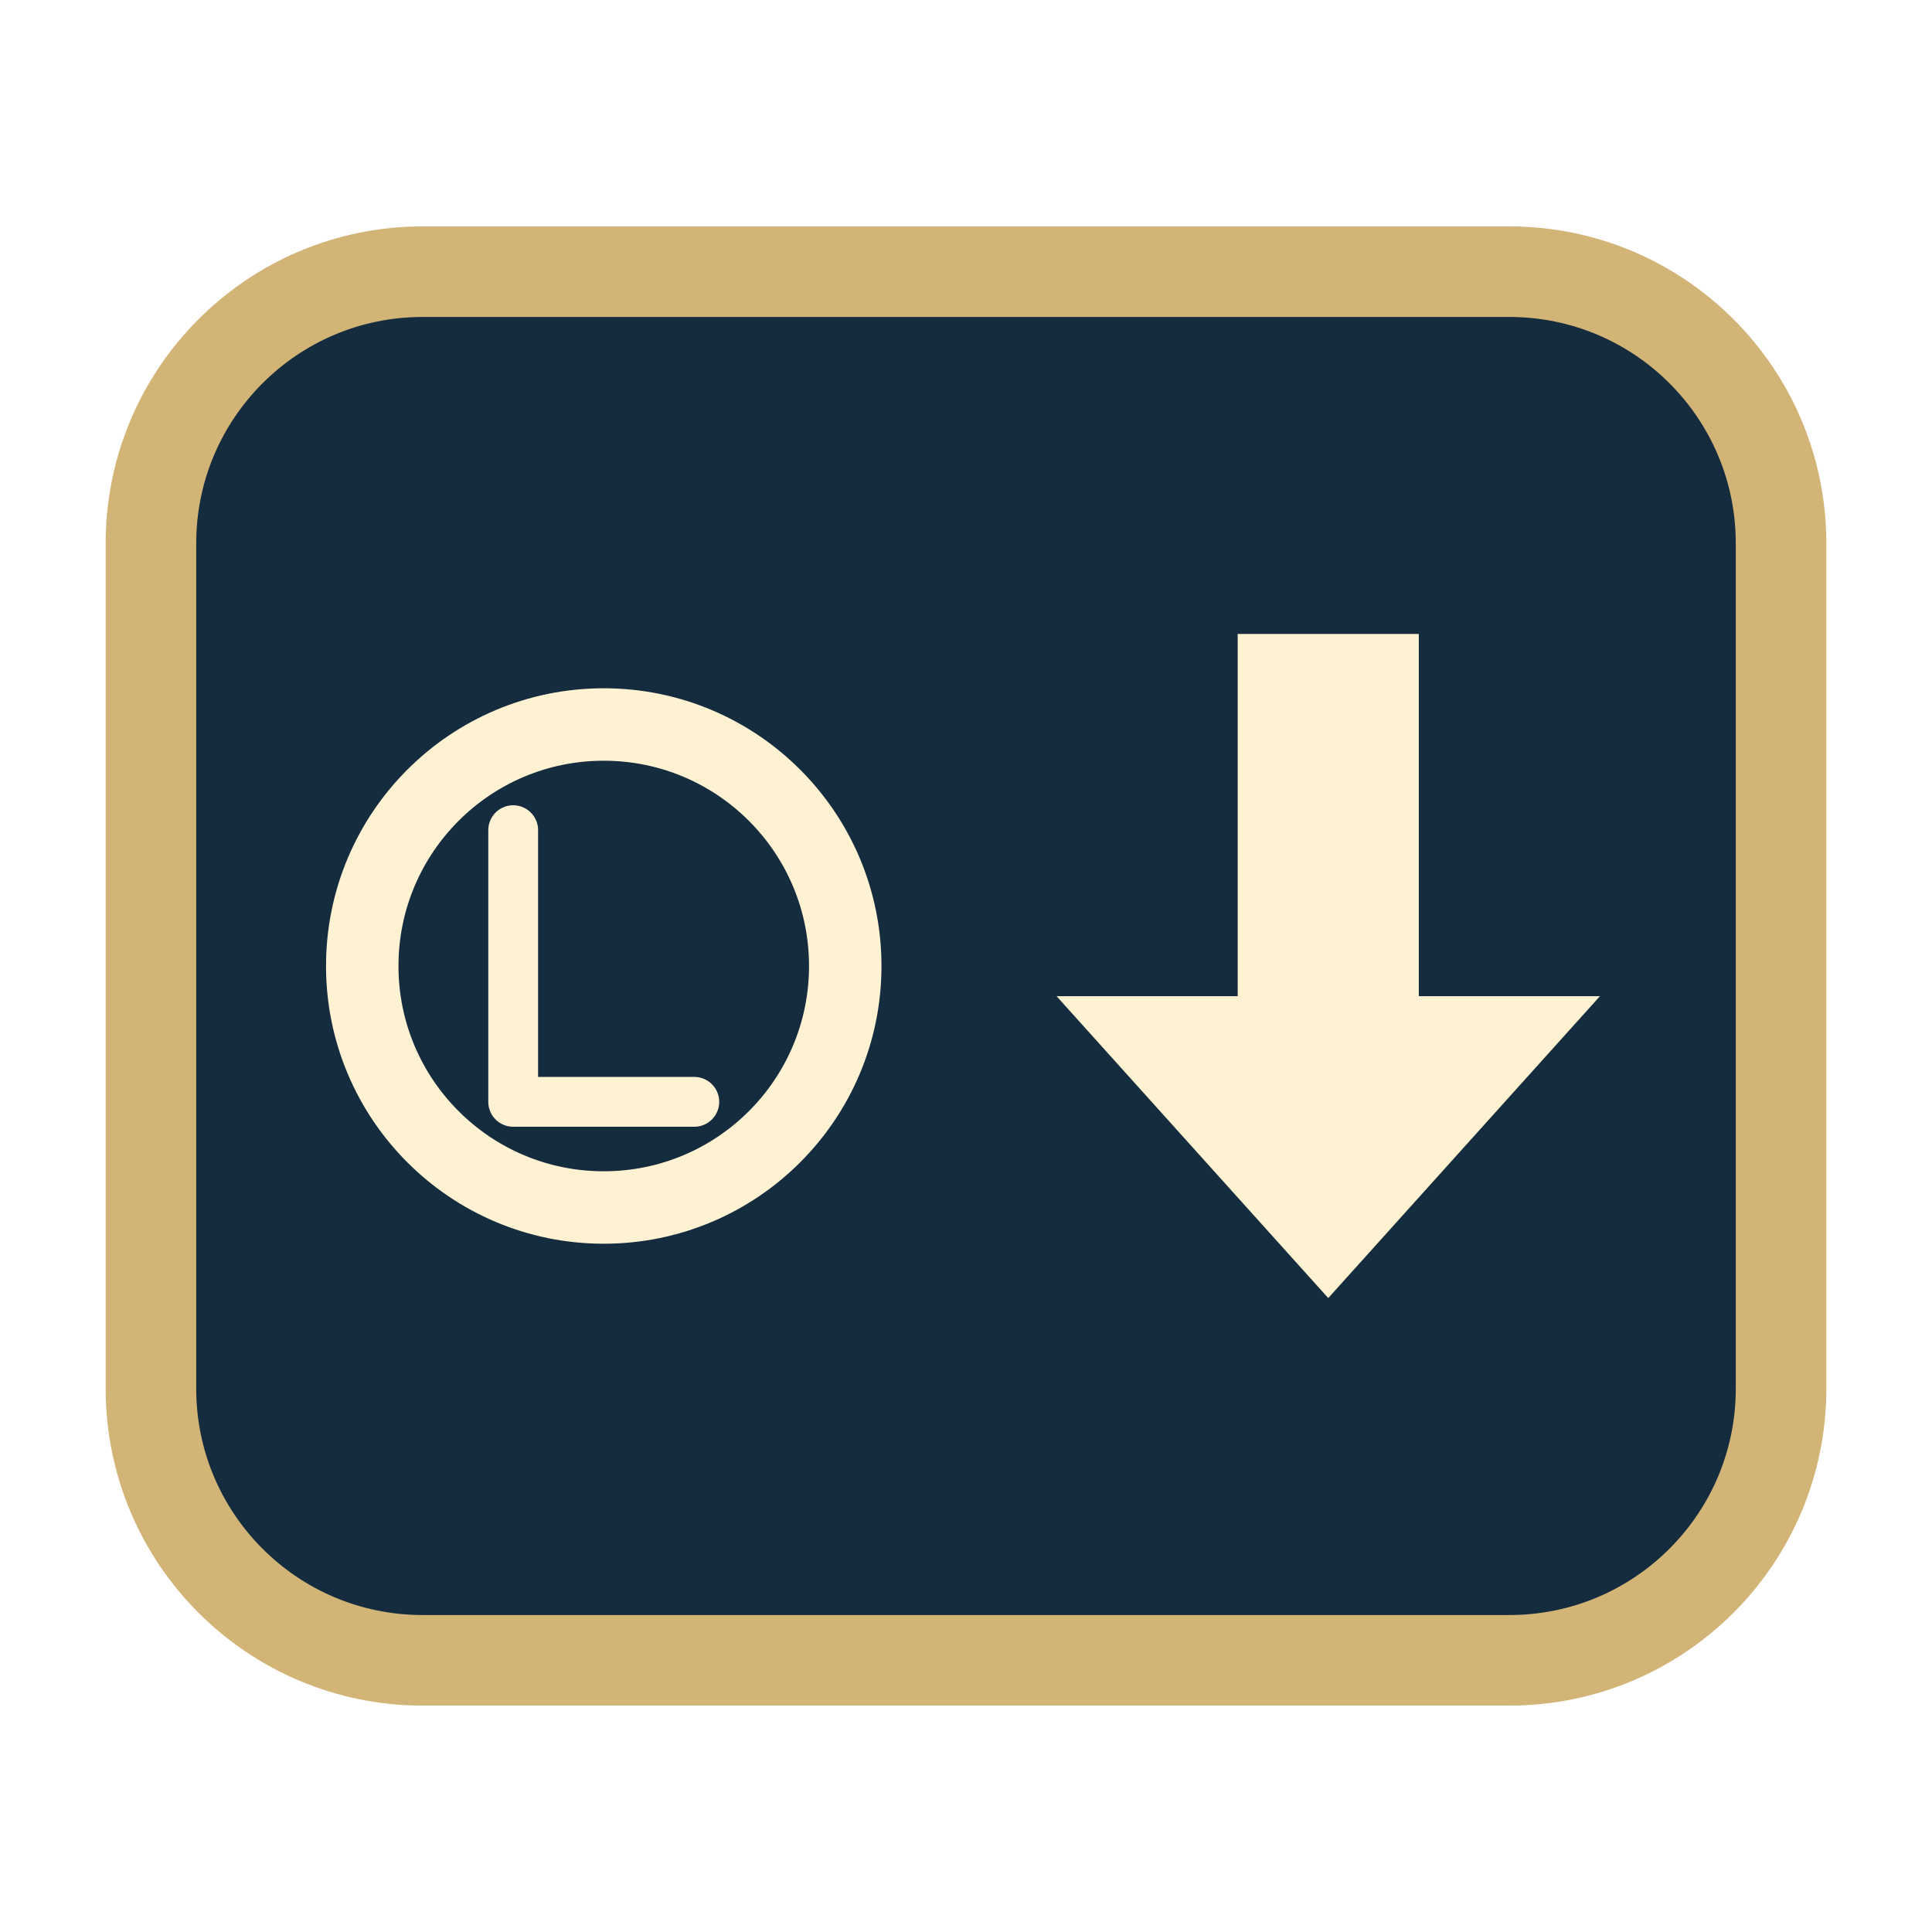
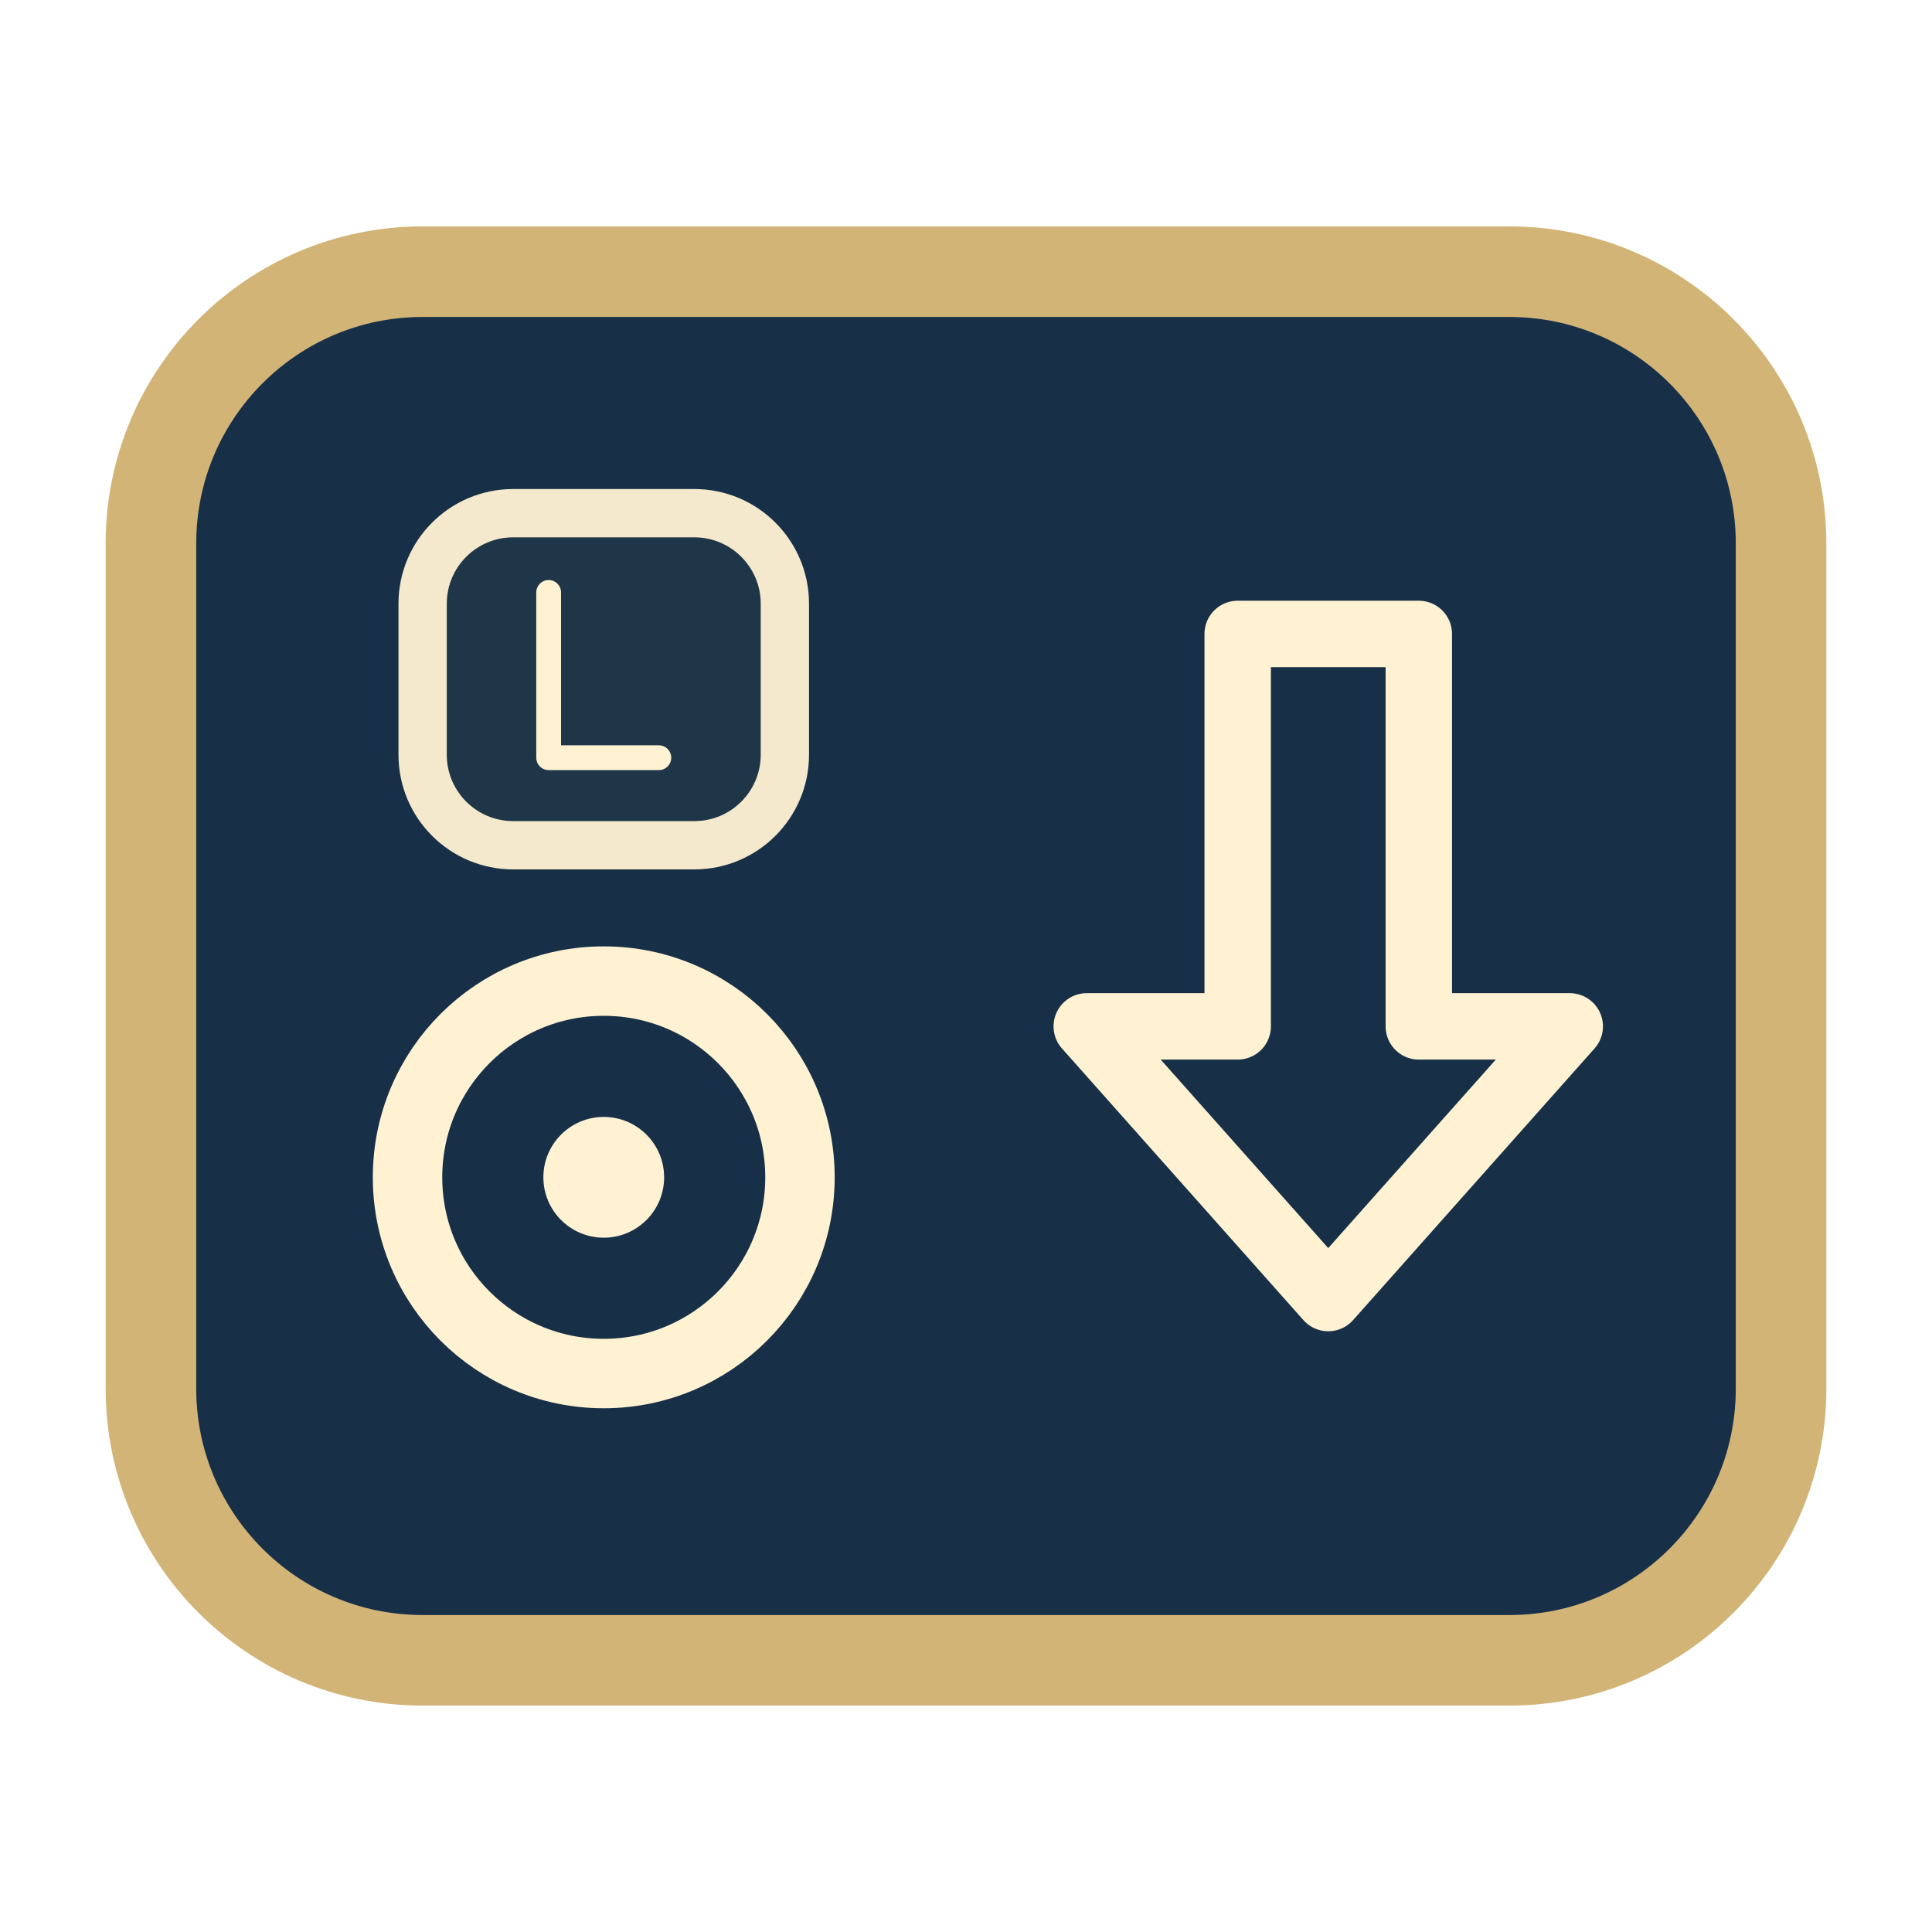
<svg xmlns="http://www.w3.org/2000/svg" viewBox="0 0 64 64" width="64" height="64">
-   <g fill="#152b3e" stroke="#d2b477" stroke-width="3">
-     <rect x="5" y="9" width="54" height="46" rx="9" />
+   <rect x="5" y="9" width="54" height="46" rx="9" fill="#173048" stroke="#d2b477" stroke-width="3" />
+   <circle cx="20" cy="39" r="6.5" fill="none" stroke="#fff2d3" stroke-width="2.3" />
+   <circle cx="20" cy="39" r="2" fill="#fff2d3" />
+   <rect x="14" y="17" width="12" height="11" rx="3" fill="#203749" stroke="#fff2d3" stroke-width="1.6" opacity="0.95" />
+   <g transform="translate(18.175 19.625) scale(0.45625)" fill="none" stroke="#fff2d3" stroke-width="1.8" stroke-linecap="round" stroke-linejoin="round">
+     <polyline transform="translate(0 0)" points="0,0 0,12 8,12" />
  </g>
-   <circle cx="20" cy="32" r="8" fill="none" stroke="#fff2d3" stroke-width="2.4" />
-   <g transform="translate(17 27.5) scale(0.75)" fill="none" stroke="#fff2d3" stroke-width="2.2" stroke-linecap="round" stroke-linejoin="round">
-     <polyline points="0,0 0,12 8,12" />
-   </g>
-   <path transform="rotate(180 44 32)" d="M44 21 L53 31 H47 V43 H41 V31 H35 Z" fill="#fff2d3" />
+   <path transform="rotate(180 44 32)" d="M44 21L52 30H47V43H41V30H36Z" fill="#173048" stroke="#fff2d3" stroke-width="2.2" stroke-linejoin="round" />
</svg>
